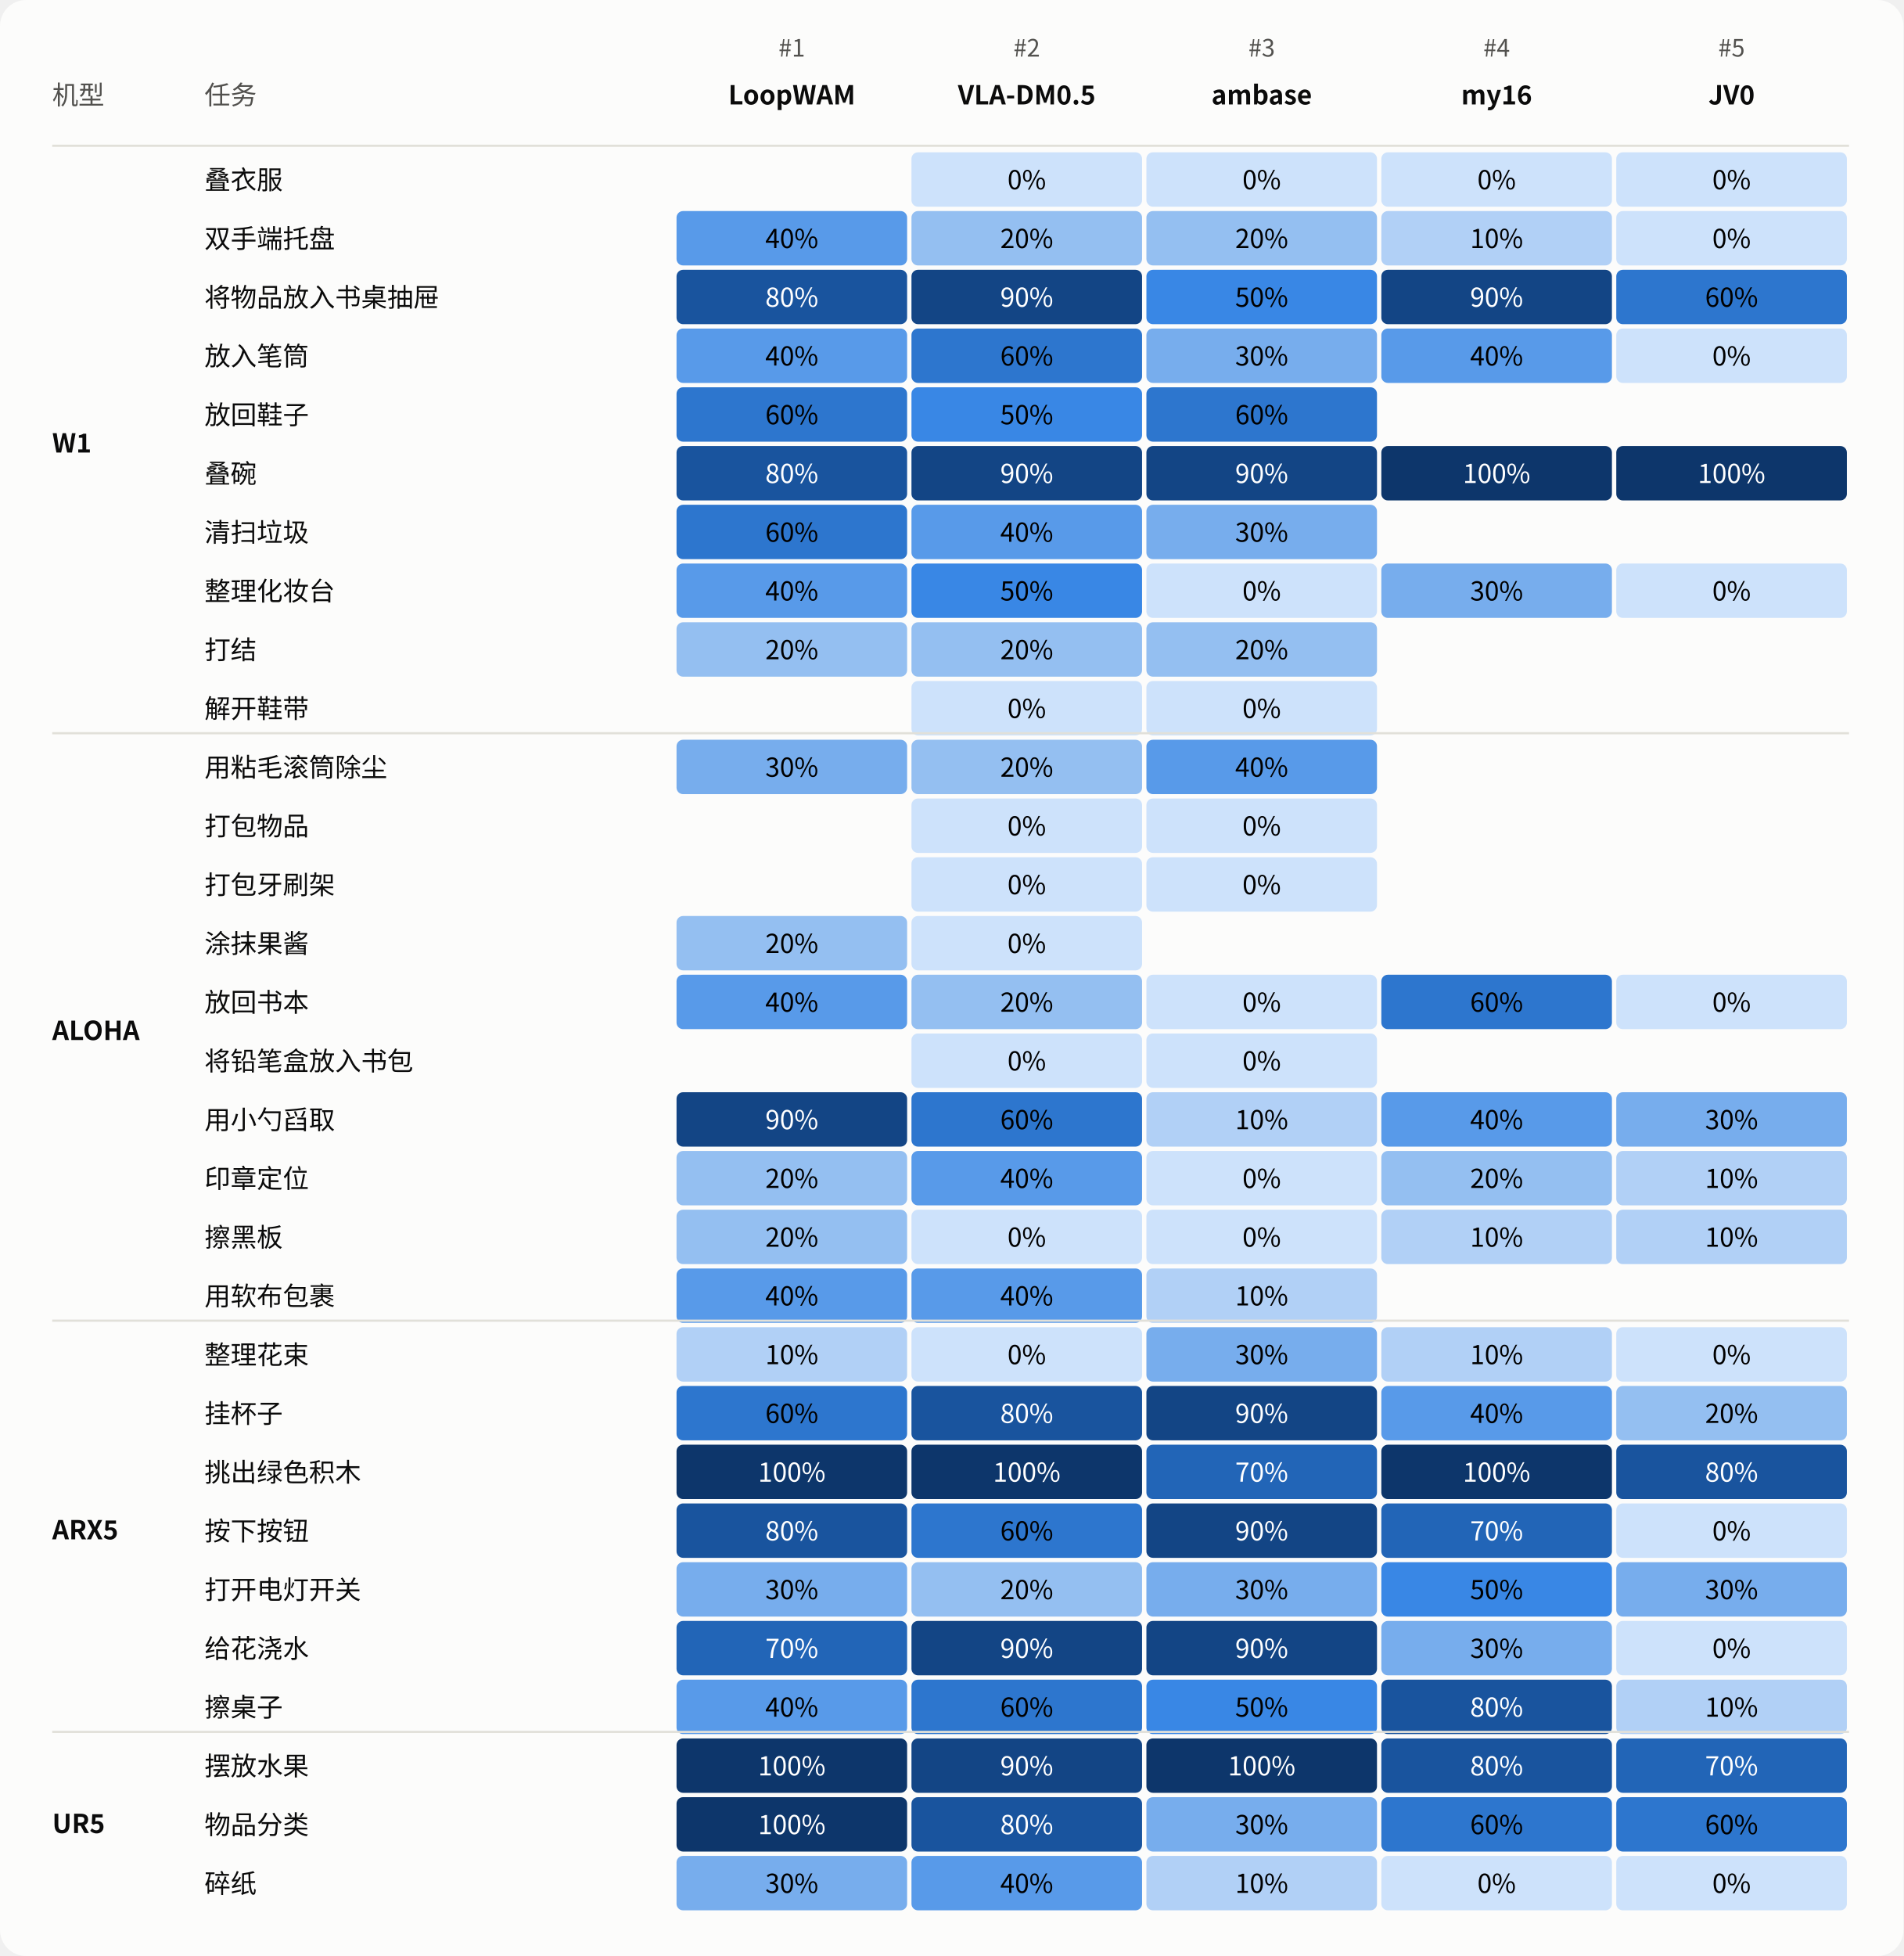
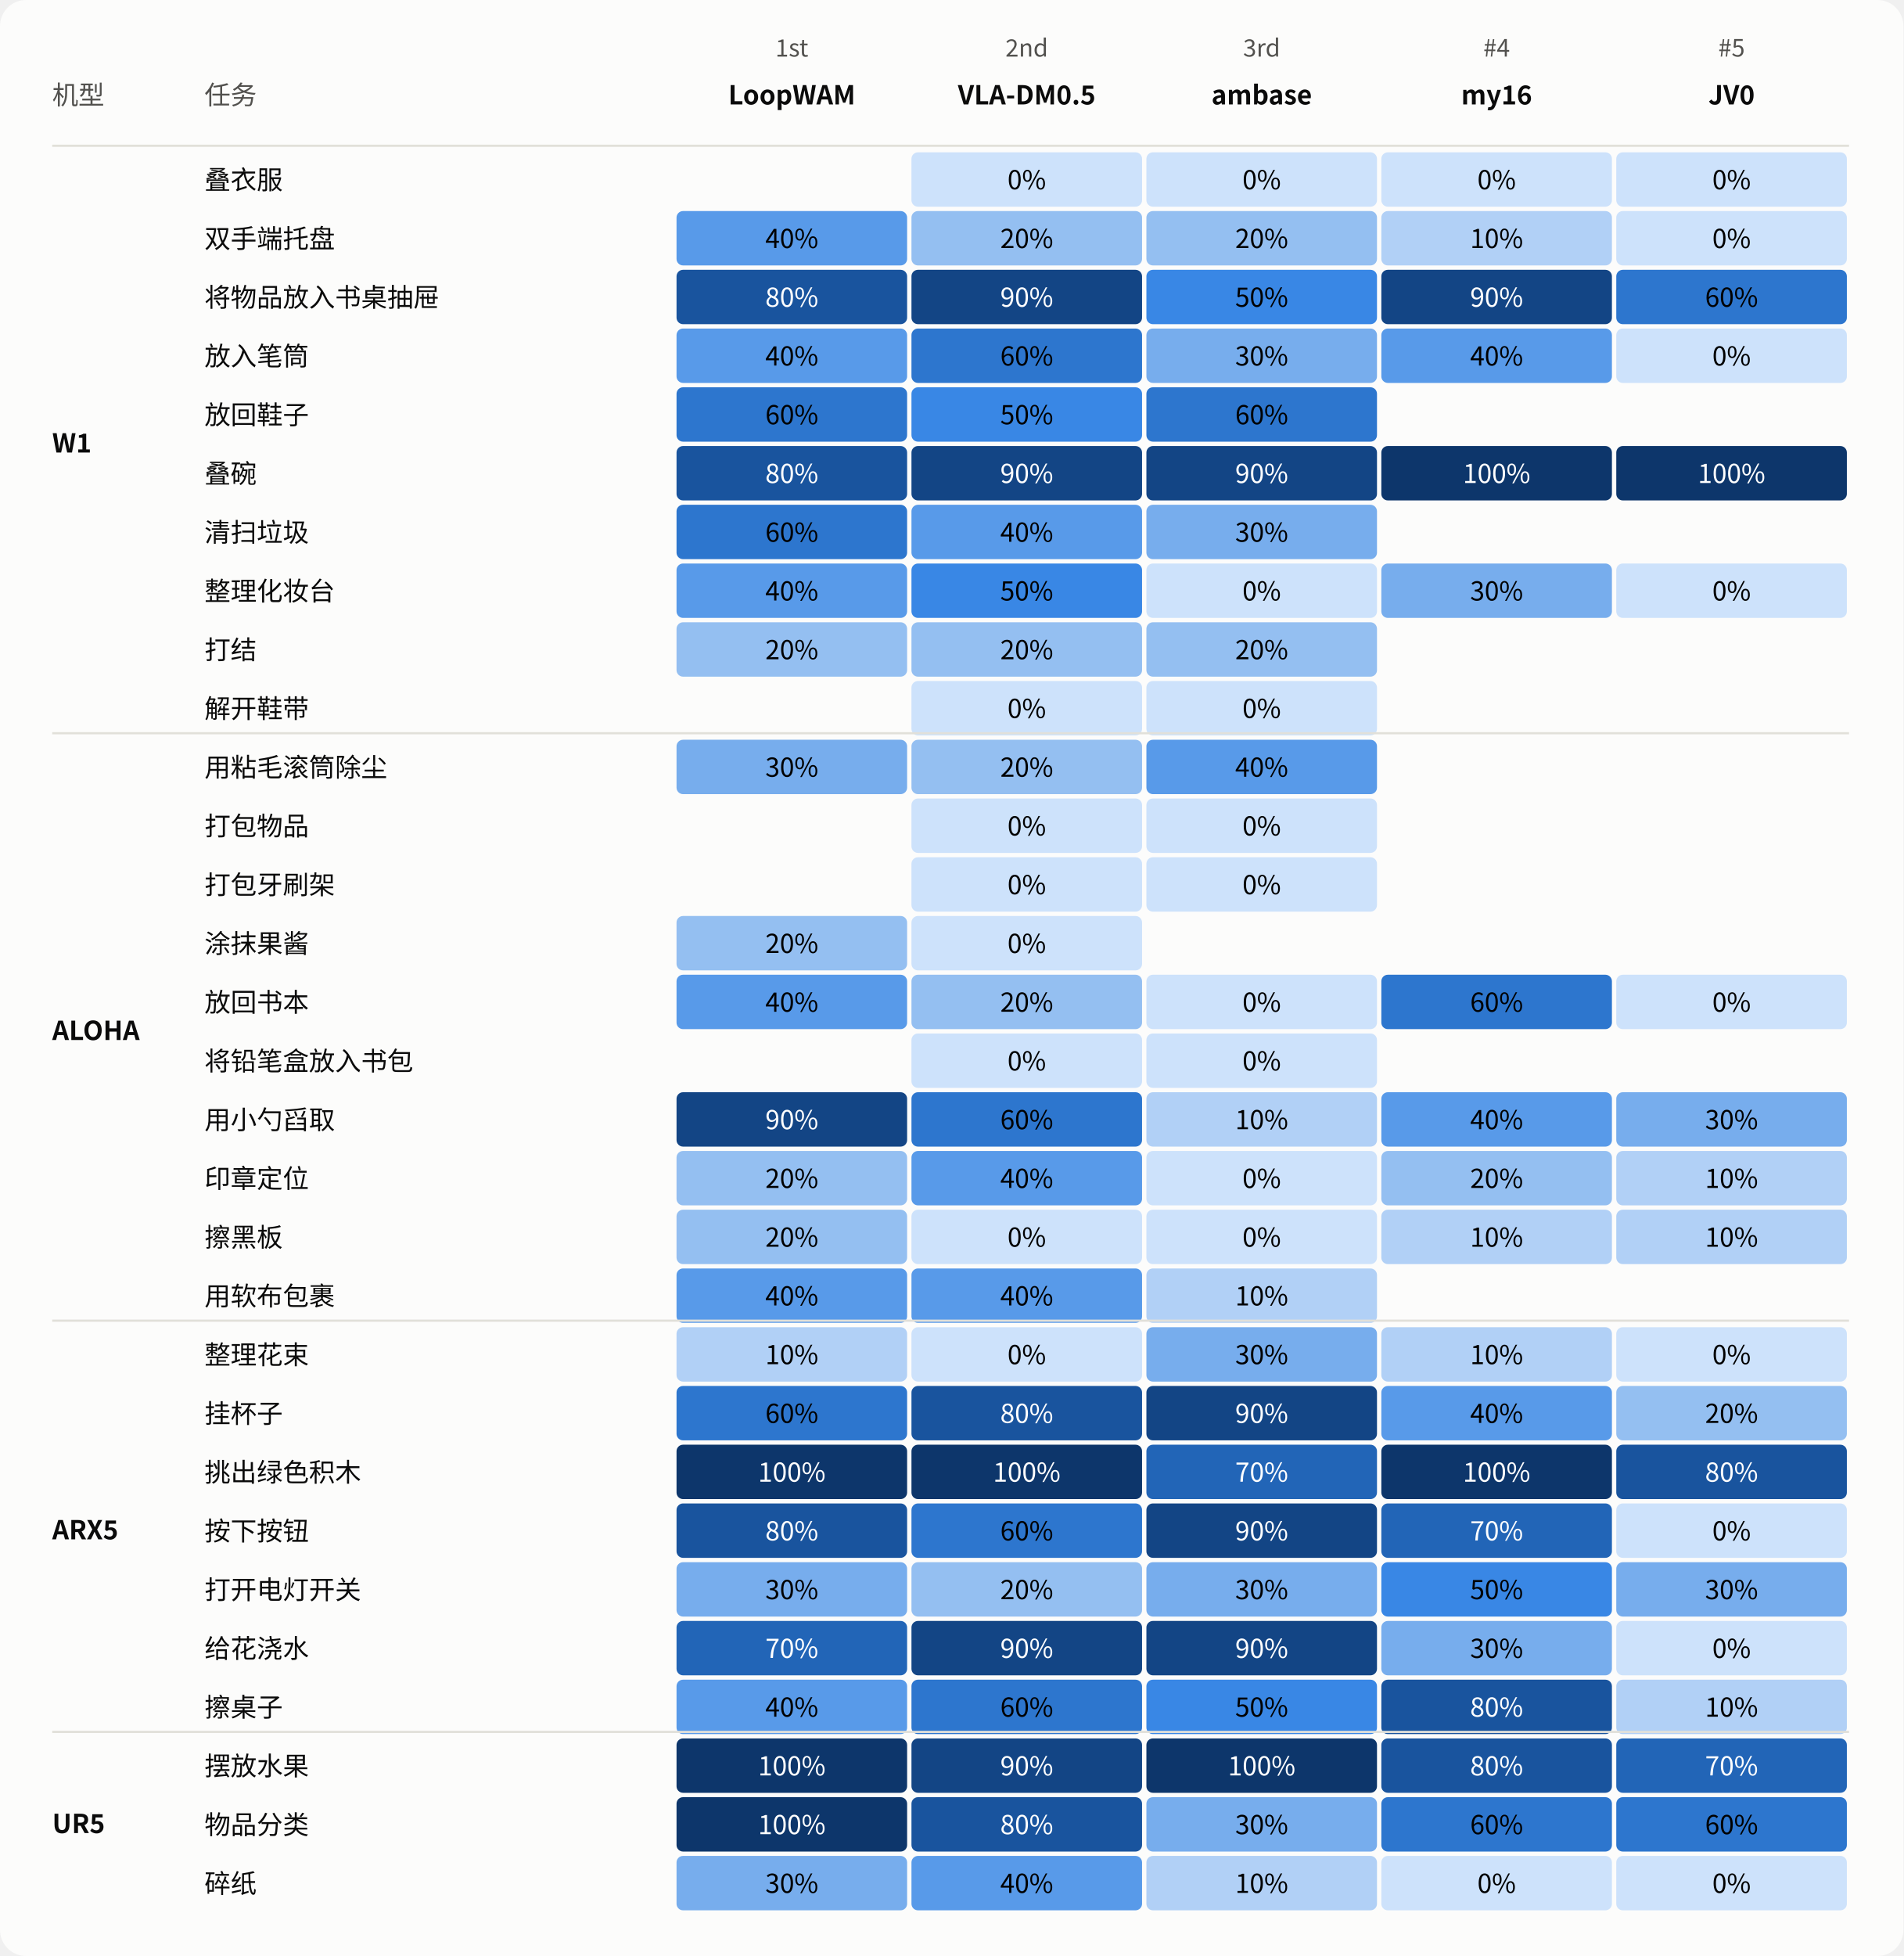
<svg xmlns="http://www.w3.org/2000/svg" width="875" height="899" viewBox="0 0 875 899" role="img" aria-labelledby="title desc">
  <style>text{font-family:system-ui,-apple-system,"Segoe UI","Noto Sans CJK SC",sans-serif;fill:#0b0b0b} .muted{fill:#52514e} .inverse{fill:#fcfcfb}</style>
  <rect width="100%" height="100%" rx="12" fill="#fcfcfb" />
  <text x="24.00" y="48.00" font-size="12" text-anchor="start" font-weight="400" class="muted">机型</text>
  <text x="94.00" y="48.00" font-size="12" text-anchor="start" font-weight="400" class="muted">任务</text>
  <g>
-     <text x="364.00" y="26.00" font-size="11" text-anchor="middle" font-weight="400" class="muted">#1</text>
+     <text x="364.00" y="26.00" font-size="11" text-anchor="middle" font-weight="400" class="muted">1st</text>
    <text x="364.00" y="48.00" font-size="12" text-anchor="middle" font-weight="600" class="">LoopWAM</text>
  </g>
  <g>
-     <text x="472.00" y="26.00" font-size="11" text-anchor="middle" font-weight="400" class="muted">#2</text>
+     <text x="472.00" y="26.00" font-size="11" text-anchor="middle" font-weight="400" class="muted">2nd</text>
    <text x="472.00" y="48.00" font-size="12" text-anchor="middle" font-weight="600" class="">VLA-DM0.5</text>
  </g>
  <g>
-     <text x="580.00" y="26.00" font-size="11" text-anchor="middle" font-weight="400" class="muted">#3</text>
+     <text x="580.00" y="26.00" font-size="11" text-anchor="middle" font-weight="400" class="muted">3rd</text>
    <text x="580.00" y="48.00" font-size="12" text-anchor="middle" font-weight="600" class="">ambase</text>
  </g>
  <g>
    <text x="688.00" y="26.00" font-size="11" text-anchor="middle" font-weight="400" class="muted">#4</text>
    <text x="688.00" y="48.00" font-size="12" text-anchor="middle" font-weight="600" class="">my16</text>
  </g>
  <g>
    <text x="796.00" y="26.00" font-size="11" text-anchor="middle" font-weight="400" class="muted">#5</text>
    <text x="796.00" y="48.00" font-size="12" text-anchor="middle" font-weight="600" class="">JV0</text>
  </g>
  <path d="M 24 67 H 850" stroke="#e1e0d9" />
  <text x="24.00" y="208.00" font-size="12" text-anchor="start" font-weight="600" class="">W1</text>
  <text x="94.00" y="87.00" font-size="12" text-anchor="start" font-weight="400" class="">叠衣服</text>
  <g>
    <rect x="311" y="70" width="106" height="25" rx="3" fill="#fcfcfb" />
  </g>
  <g>
    <rect x="419" y="70" width="106" height="25" rx="3" fill="#cde2fb" />
    <text x="472.0" y="87" font-size="12" text-anchor="middle" style="fill:#000000">0%</text>
  </g>
  <g>
    <rect x="527" y="70" width="106" height="25" rx="3" fill="#cde2fb" />
    <text x="580.0" y="87" font-size="12" text-anchor="middle" style="fill:#000000">0%</text>
  </g>
  <g>
    <rect x="635" y="70" width="106" height="25" rx="3" fill="#cde2fb" />
    <text x="688.0" y="87" font-size="12" text-anchor="middle" style="fill:#000000">0%</text>
  </g>
  <g>
    <rect x="743" y="70" width="106" height="25" rx="3" fill="#cde2fb" />
    <text x="796.0" y="87" font-size="12" text-anchor="middle" style="fill:#000000">0%</text>
  </g>
  <text x="94.00" y="114.00" font-size="12" text-anchor="start" font-weight="400" class="">双手端托盘</text>
  <g>
    <rect x="311" y="97" width="106" height="25" rx="3" fill="#589ae9" />
    <text x="364.0" y="114" font-size="12" text-anchor="middle" style="fill:#000000">40%</text>
  </g>
  <g>
    <rect x="419" y="97" width="106" height="25" rx="3" fill="#94bff1" />
    <text x="472.0" y="114" font-size="12" text-anchor="middle" style="fill:#000000">20%</text>
  </g>
  <g>
    <rect x="527" y="97" width="106" height="25" rx="3" fill="#94bff1" />
    <text x="580.0" y="114" font-size="12" text-anchor="middle" style="fill:#000000">20%</text>
  </g>
  <g>
    <rect x="635" y="97" width="106" height="25" rx="3" fill="#b1d0f6" />
    <text x="688.0" y="114" font-size="12" text-anchor="middle" style="fill:#000000">10%</text>
  </g>
  <g>
    <rect x="743" y="97" width="106" height="25" rx="3" fill="#cde2fb" />
    <text x="796.0" y="114" font-size="12" text-anchor="middle" style="fill:#000000">0%</text>
  </g>
  <text x="94.00" y="141.00" font-size="12" text-anchor="start" font-weight="400" class="">将物品放入书桌抽屉</text>
  <g>
    <rect x="311" y="124" width="106" height="25" rx="3" fill="#19549e" />
    <text x="364.0" y="141" font-size="12" text-anchor="middle" style="fill:#ffffff">80%</text>
  </g>
  <g>
    <rect x="419" y="124" width="106" height="25" rx="3" fill="#134585" />
    <text x="472.0" y="141" font-size="12" text-anchor="middle" style="fill:#ffffff">90%</text>
  </g>
  <g>
    <rect x="527" y="124" width="106" height="25" rx="3" fill="#3987e5" />
    <text x="580.0" y="141" font-size="12" text-anchor="middle" style="fill:#000000">50%</text>
  </g>
  <g>
    <rect x="635" y="124" width="106" height="25" rx="3" fill="#134585" />
    <text x="688.0" y="141" font-size="12" text-anchor="middle" style="fill:#ffffff">90%</text>
  </g>
  <g>
    <rect x="743" y="124" width="106" height="25" rx="3" fill="#2d76ce" />
    <text x="796.0" y="141" font-size="12" text-anchor="middle" style="fill:#000000">60%</text>
  </g>
  <text x="94.00" y="168.00" font-size="12" text-anchor="start" font-weight="400" class="">放入笔筒</text>
  <g>
    <rect x="311" y="151" width="106" height="25" rx="3" fill="#589ae9" />
    <text x="364.0" y="168" font-size="12" text-anchor="middle" style="fill:#000000">40%</text>
  </g>
  <g>
    <rect x="419" y="151" width="106" height="25" rx="3" fill="#2d76ce" />
    <text x="472.0" y="168" font-size="12" text-anchor="middle" style="fill:#000000">60%</text>
  </g>
  <g>
    <rect x="527" y="151" width="106" height="25" rx="3" fill="#77aded" />
    <text x="580.0" y="168" font-size="12" text-anchor="middle" style="fill:#000000">30%</text>
  </g>
  <g>
    <rect x="635" y="151" width="106" height="25" rx="3" fill="#589ae9" />
    <text x="688.0" y="168" font-size="12" text-anchor="middle" style="fill:#000000">40%</text>
  </g>
  <g>
    <rect x="743" y="151" width="106" height="25" rx="3" fill="#cde2fb" />
    <text x="796.0" y="168" font-size="12" text-anchor="middle" style="fill:#000000">0%</text>
  </g>
  <text x="94.00" y="195.00" font-size="12" text-anchor="start" font-weight="400" class="">放回鞋子</text>
  <g>
    <rect x="311" y="178" width="106" height="25" rx="3" fill="#2d76ce" />
    <text x="364.0" y="195" font-size="12" text-anchor="middle" style="fill:#000000">60%</text>
  </g>
  <g>
    <rect x="419" y="178" width="106" height="25" rx="3" fill="#3987e5" />
    <text x="472.0" y="195" font-size="12" text-anchor="middle" style="fill:#000000">50%</text>
  </g>
  <g>
    <rect x="527" y="178" width="106" height="25" rx="3" fill="#2d76ce" />
    <text x="580.0" y="195" font-size="12" text-anchor="middle" style="fill:#000000">60%</text>
  </g>
  <g>
    <rect x="635" y="178" width="106" height="25" rx="3" fill="#fcfcfb" />
  </g>
  <g>
    <rect x="743" y="178" width="106" height="25" rx="3" fill="#fcfcfb" />
  </g>
  <text x="94.00" y="222.00" font-size="12" text-anchor="start" font-weight="400" class="">叠碗</text>
  <g>
    <rect x="311" y="205" width="106" height="25" rx="3" fill="#19549e" />
    <text x="364.0" y="222" font-size="12" text-anchor="middle" style="fill:#ffffff">80%</text>
  </g>
  <g>
    <rect x="419" y="205" width="106" height="25" rx="3" fill="#134585" />
    <text x="472.0" y="222" font-size="12" text-anchor="middle" style="fill:#ffffff">90%</text>
  </g>
  <g>
    <rect x="527" y="205" width="106" height="25" rx="3" fill="#134585" />
    <text x="580.0" y="222" font-size="12" text-anchor="middle" style="fill:#ffffff">90%</text>
  </g>
  <g>
    <rect x="635" y="205" width="106" height="25" rx="3" fill="#0d366b" />
    <text x="688.0" y="222" font-size="12" text-anchor="middle" style="fill:#ffffff">100%</text>
  </g>
  <g>
    <rect x="743" y="205" width="106" height="25" rx="3" fill="#0d366b" />
    <text x="796.0" y="222" font-size="12" text-anchor="middle" style="fill:#ffffff">100%</text>
  </g>
  <text x="94.00" y="249.00" font-size="12" text-anchor="start" font-weight="400" class="">清扫垃圾</text>
  <g>
    <rect x="311" y="232" width="106" height="25" rx="3" fill="#2d76ce" />
    <text x="364.0" y="249" font-size="12" text-anchor="middle" style="fill:#000000">60%</text>
  </g>
  <g>
    <rect x="419" y="232" width="106" height="25" rx="3" fill="#589ae9" />
    <text x="472.0" y="249" font-size="12" text-anchor="middle" style="fill:#000000">40%</text>
  </g>
  <g>
    <rect x="527" y="232" width="106" height="25" rx="3" fill="#77aded" />
    <text x="580.0" y="249" font-size="12" text-anchor="middle" style="fill:#000000">30%</text>
  </g>
  <g>
    <rect x="635" y="232" width="106" height="25" rx="3" fill="#fcfcfb" />
  </g>
  <g>
    <rect x="743" y="232" width="106" height="25" rx="3" fill="#fcfcfb" />
  </g>
  <text x="94.00" y="276.00" font-size="12" text-anchor="start" font-weight="400" class="">整理化妆台</text>
  <g>
    <rect x="311" y="259" width="106" height="25" rx="3" fill="#589ae9" />
    <text x="364.0" y="276" font-size="12" text-anchor="middle" style="fill:#000000">40%</text>
  </g>
  <g>
    <rect x="419" y="259" width="106" height="25" rx="3" fill="#3987e5" />
    <text x="472.0" y="276" font-size="12" text-anchor="middle" style="fill:#000000">50%</text>
  </g>
  <g>
    <rect x="527" y="259" width="106" height="25" rx="3" fill="#cde2fb" />
    <text x="580.0" y="276" font-size="12" text-anchor="middle" style="fill:#000000">0%</text>
  </g>
  <g>
    <rect x="635" y="259" width="106" height="25" rx="3" fill="#77aded" />
    <text x="688.0" y="276" font-size="12" text-anchor="middle" style="fill:#000000">30%</text>
  </g>
  <g>
    <rect x="743" y="259" width="106" height="25" rx="3" fill="#cde2fb" />
    <text x="796.0" y="276" font-size="12" text-anchor="middle" style="fill:#000000">0%</text>
  </g>
  <text x="94.00" y="303.00" font-size="12" text-anchor="start" font-weight="400" class="">打结</text>
  <g>
    <rect x="311" y="286" width="106" height="25" rx="3" fill="#94bff1" />
    <text x="364.0" y="303" font-size="12" text-anchor="middle" style="fill:#000000">20%</text>
  </g>
  <g>
    <rect x="419" y="286" width="106" height="25" rx="3" fill="#94bff1" />
    <text x="472.0" y="303" font-size="12" text-anchor="middle" style="fill:#000000">20%</text>
  </g>
  <g>
    <rect x="527" y="286" width="106" height="25" rx="3" fill="#94bff1" />
    <text x="580.0" y="303" font-size="12" text-anchor="middle" style="fill:#000000">20%</text>
  </g>
  <g>
    <rect x="635" y="286" width="106" height="25" rx="3" fill="#fcfcfb" />
  </g>
  <g>
    <rect x="743" y="286" width="106" height="25" rx="3" fill="#fcfcfb" />
  </g>
  <text x="94.00" y="330.00" font-size="12" text-anchor="start" font-weight="400" class="">解开鞋带</text>
  <g>
    <rect x="311" y="313" width="106" height="25" rx="3" fill="#fcfcfb" />
  </g>
  <g>
    <rect x="419" y="313" width="106" height="25" rx="3" fill="#cde2fb" />
    <text x="472.0" y="330" font-size="12" text-anchor="middle" style="fill:#000000">0%</text>
  </g>
  <g>
    <rect x="527" y="313" width="106" height="25" rx="3" fill="#cde2fb" />
    <text x="580.0" y="330" font-size="12" text-anchor="middle" style="fill:#000000">0%</text>
  </g>
  <g>
    <rect x="635" y="313" width="106" height="25" rx="3" fill="#fcfcfb" />
  </g>
  <g>
    <rect x="743" y="313" width="106" height="25" rx="3" fill="#fcfcfb" />
  </g>
  <path d="M 24 337 H 850" stroke="#e1e0d9" />
  <text x="24.00" y="478.00" font-size="12" text-anchor="start" font-weight="600" class="">ALOHA</text>
  <text x="94.00" y="357.00" font-size="12" text-anchor="start" font-weight="400" class="">用粘毛滚筒除尘</text>
  <g>
    <rect x="311" y="340" width="106" height="25" rx="3" fill="#77aded" />
    <text x="364.0" y="357" font-size="12" text-anchor="middle" style="fill:#000000">30%</text>
  </g>
  <g>
    <rect x="419" y="340" width="106" height="25" rx="3" fill="#94bff1" />
    <text x="472.0" y="357" font-size="12" text-anchor="middle" style="fill:#000000">20%</text>
  </g>
  <g>
    <rect x="527" y="340" width="106" height="25" rx="3" fill="#589ae9" />
    <text x="580.0" y="357" font-size="12" text-anchor="middle" style="fill:#000000">40%</text>
  </g>
  <g>
    <rect x="635" y="340" width="106" height="25" rx="3" fill="#fcfcfb" />
  </g>
  <g>
    <rect x="743" y="340" width="106" height="25" rx="3" fill="#fcfcfb" />
  </g>
  <text x="94.00" y="384.00" font-size="12" text-anchor="start" font-weight="400" class="">打包物品</text>
  <g>
    <rect x="311" y="367" width="106" height="25" rx="3" fill="#fcfcfb" />
  </g>
  <g>
    <rect x="419" y="367" width="106" height="25" rx="3" fill="#cde2fb" />
    <text x="472.0" y="384" font-size="12" text-anchor="middle" style="fill:#000000">0%</text>
  </g>
  <g>
    <rect x="527" y="367" width="106" height="25" rx="3" fill="#cde2fb" />
    <text x="580.0" y="384" font-size="12" text-anchor="middle" style="fill:#000000">0%</text>
  </g>
  <g>
    <rect x="635" y="367" width="106" height="25" rx="3" fill="#fcfcfb" />
  </g>
  <g>
    <rect x="743" y="367" width="106" height="25" rx="3" fill="#fcfcfb" />
  </g>
  <text x="94.00" y="411.00" font-size="12" text-anchor="start" font-weight="400" class="">打包牙刷架</text>
  <g>
    <rect x="311" y="394" width="106" height="25" rx="3" fill="#fcfcfb" />
  </g>
  <g>
    <rect x="419" y="394" width="106" height="25" rx="3" fill="#cde2fb" />
    <text x="472.0" y="411" font-size="12" text-anchor="middle" style="fill:#000000">0%</text>
  </g>
  <g>
    <rect x="527" y="394" width="106" height="25" rx="3" fill="#cde2fb" />
    <text x="580.0" y="411" font-size="12" text-anchor="middle" style="fill:#000000">0%</text>
  </g>
  <g>
    <rect x="635" y="394" width="106" height="25" rx="3" fill="#fcfcfb" />
  </g>
  <g>
    <rect x="743" y="394" width="106" height="25" rx="3" fill="#fcfcfb" />
  </g>
  <text x="94.00" y="438.00" font-size="12" text-anchor="start" font-weight="400" class="">涂抹果酱</text>
  <g>
    <rect x="311" y="421" width="106" height="25" rx="3" fill="#94bff1" />
    <text x="364.0" y="438" font-size="12" text-anchor="middle" style="fill:#000000">20%</text>
  </g>
  <g>
    <rect x="419" y="421" width="106" height="25" rx="3" fill="#cde2fb" />
    <text x="472.0" y="438" font-size="12" text-anchor="middle" style="fill:#000000">0%</text>
  </g>
  <g>
    <rect x="527" y="421" width="106" height="25" rx="3" fill="#fcfcfb" />
  </g>
  <g>
    <rect x="635" y="421" width="106" height="25" rx="3" fill="#fcfcfb" />
  </g>
  <g>
    <rect x="743" y="421" width="106" height="25" rx="3" fill="#fcfcfb" />
  </g>
  <text x="94.00" y="465.00" font-size="12" text-anchor="start" font-weight="400" class="">放回书本</text>
  <g>
    <rect x="311" y="448" width="106" height="25" rx="3" fill="#589ae9" />
    <text x="364.0" y="465" font-size="12" text-anchor="middle" style="fill:#000000">40%</text>
  </g>
  <g>
    <rect x="419" y="448" width="106" height="25" rx="3" fill="#94bff1" />
    <text x="472.0" y="465" font-size="12" text-anchor="middle" style="fill:#000000">20%</text>
  </g>
  <g>
    <rect x="527" y="448" width="106" height="25" rx="3" fill="#cde2fb" />
    <text x="580.0" y="465" font-size="12" text-anchor="middle" style="fill:#000000">0%</text>
  </g>
  <g>
    <rect x="635" y="448" width="106" height="25" rx="3" fill="#2d76ce" />
    <text x="688.0" y="465" font-size="12" text-anchor="middle" style="fill:#000000">60%</text>
  </g>
  <g>
    <rect x="743" y="448" width="106" height="25" rx="3" fill="#cde2fb" />
    <text x="796.0" y="465" font-size="12" text-anchor="middle" style="fill:#000000">0%</text>
  </g>
  <text x="94.00" y="492.00" font-size="12" text-anchor="start" font-weight="400" class="">将铅笔盒放入书包</text>
  <g>
    <rect x="311" y="475" width="106" height="25" rx="3" fill="#fcfcfb" />
  </g>
  <g>
    <rect x="419" y="475" width="106" height="25" rx="3" fill="#cde2fb" />
    <text x="472.0" y="492" font-size="12" text-anchor="middle" style="fill:#000000">0%</text>
  </g>
  <g>
    <rect x="527" y="475" width="106" height="25" rx="3" fill="#cde2fb" />
    <text x="580.0" y="492" font-size="12" text-anchor="middle" style="fill:#000000">0%</text>
  </g>
  <g>
    <rect x="635" y="475" width="106" height="25" rx="3" fill="#fcfcfb" />
  </g>
  <g>
    <rect x="743" y="475" width="106" height="25" rx="3" fill="#fcfcfb" />
  </g>
  <text x="94.00" y="519.00" font-size="12" text-anchor="start" font-weight="400" class="">用小勺舀取</text>
  <g>
    <rect x="311" y="502" width="106" height="25" rx="3" fill="#134585" />
    <text x="364.0" y="519" font-size="12" text-anchor="middle" style="fill:#ffffff">90%</text>
  </g>
  <g>
    <rect x="419" y="502" width="106" height="25" rx="3" fill="#2d76ce" />
    <text x="472.0" y="519" font-size="12" text-anchor="middle" style="fill:#000000">60%</text>
  </g>
  <g>
    <rect x="527" y="502" width="106" height="25" rx="3" fill="#b1d0f6" />
    <text x="580.0" y="519" font-size="12" text-anchor="middle" style="fill:#000000">10%</text>
  </g>
  <g>
    <rect x="635" y="502" width="106" height="25" rx="3" fill="#589ae9" />
    <text x="688.0" y="519" font-size="12" text-anchor="middle" style="fill:#000000">40%</text>
  </g>
  <g>
    <rect x="743" y="502" width="106" height="25" rx="3" fill="#77aded" />
    <text x="796.0" y="519" font-size="12" text-anchor="middle" style="fill:#000000">30%</text>
  </g>
  <text x="94.00" y="546.00" font-size="12" text-anchor="start" font-weight="400" class="">印章定位</text>
  <g>
    <rect x="311" y="529" width="106" height="25" rx="3" fill="#94bff1" />
    <text x="364.0" y="546" font-size="12" text-anchor="middle" style="fill:#000000">20%</text>
  </g>
  <g>
    <rect x="419" y="529" width="106" height="25" rx="3" fill="#589ae9" />
    <text x="472.0" y="546" font-size="12" text-anchor="middle" style="fill:#000000">40%</text>
  </g>
  <g>
    <rect x="527" y="529" width="106" height="25" rx="3" fill="#cde2fb" />
    <text x="580.0" y="546" font-size="12" text-anchor="middle" style="fill:#000000">0%</text>
  </g>
  <g>
    <rect x="635" y="529" width="106" height="25" rx="3" fill="#94bff1" />
    <text x="688.0" y="546" font-size="12" text-anchor="middle" style="fill:#000000">20%</text>
  </g>
  <g>
    <rect x="743" y="529" width="106" height="25" rx="3" fill="#b1d0f6" />
    <text x="796.0" y="546" font-size="12" text-anchor="middle" style="fill:#000000">10%</text>
  </g>
  <text x="94.00" y="573.00" font-size="12" text-anchor="start" font-weight="400" class="">擦黑板</text>
  <g>
    <rect x="311" y="556" width="106" height="25" rx="3" fill="#94bff1" />
    <text x="364.0" y="573" font-size="12" text-anchor="middle" style="fill:#000000">20%</text>
  </g>
  <g>
    <rect x="419" y="556" width="106" height="25" rx="3" fill="#cde2fb" />
    <text x="472.0" y="573" font-size="12" text-anchor="middle" style="fill:#000000">0%</text>
  </g>
  <g>
    <rect x="527" y="556" width="106" height="25" rx="3" fill="#cde2fb" />
    <text x="580.0" y="573" font-size="12" text-anchor="middle" style="fill:#000000">0%</text>
  </g>
  <g>
    <rect x="635" y="556" width="106" height="25" rx="3" fill="#b1d0f6" />
    <text x="688.0" y="573" font-size="12" text-anchor="middle" style="fill:#000000">10%</text>
  </g>
  <g>
    <rect x="743" y="556" width="106" height="25" rx="3" fill="#b1d0f6" />
    <text x="796.0" y="573" font-size="12" text-anchor="middle" style="fill:#000000">10%</text>
  </g>
  <text x="94.00" y="600.00" font-size="12" text-anchor="start" font-weight="400" class="">用软布包裹</text>
  <g>
    <rect x="311" y="583" width="106" height="25" rx="3" fill="#589ae9" />
    <text x="364.0" y="600" font-size="12" text-anchor="middle" style="fill:#000000">40%</text>
  </g>
  <g>
    <rect x="419" y="583" width="106" height="25" rx="3" fill="#589ae9" />
    <text x="472.0" y="600" font-size="12" text-anchor="middle" style="fill:#000000">40%</text>
  </g>
  <g>
    <rect x="527" y="583" width="106" height="25" rx="3" fill="#b1d0f6" />
    <text x="580.0" y="600" font-size="12" text-anchor="middle" style="fill:#000000">10%</text>
  </g>
  <g>
    <rect x="635" y="583" width="106" height="25" rx="3" fill="#fcfcfb" />
  </g>
  <g>
    <rect x="743" y="583" width="106" height="25" rx="3" fill="#fcfcfb" />
  </g>
  <path d="M 24 607 H 850" stroke="#e1e0d9" />
  <text x="24.00" y="707.50" font-size="12" text-anchor="start" font-weight="600" class="">ARX5</text>
  <text x="94.00" y="627.00" font-size="12" text-anchor="start" font-weight="400" class="">整理花束</text>
  <g>
    <rect x="311" y="610" width="106" height="25" rx="3" fill="#b1d0f6" />
    <text x="364.0" y="627" font-size="12" text-anchor="middle" style="fill:#000000">10%</text>
  </g>
  <g>
    <rect x="419" y="610" width="106" height="25" rx="3" fill="#cde2fb" />
    <text x="472.0" y="627" font-size="12" text-anchor="middle" style="fill:#000000">0%</text>
  </g>
  <g>
    <rect x="527" y="610" width="106" height="25" rx="3" fill="#77aded" />
    <text x="580.0" y="627" font-size="12" text-anchor="middle" style="fill:#000000">30%</text>
  </g>
  <g>
    <rect x="635" y="610" width="106" height="25" rx="3" fill="#b1d0f6" />
    <text x="688.0" y="627" font-size="12" text-anchor="middle" style="fill:#000000">10%</text>
  </g>
  <g>
    <rect x="743" y="610" width="106" height="25" rx="3" fill="#cde2fb" />
    <text x="796.0" y="627" font-size="12" text-anchor="middle" style="fill:#000000">0%</text>
  </g>
  <text x="94.00" y="654.00" font-size="12" text-anchor="start" font-weight="400" class="">挂杯子</text>
  <g>
    <rect x="311" y="637" width="106" height="25" rx="3" fill="#2d76ce" />
    <text x="364.0" y="654" font-size="12" text-anchor="middle" style="fill:#000000">60%</text>
  </g>
  <g>
    <rect x="419" y="637" width="106" height="25" rx="3" fill="#19549e" />
    <text x="472.0" y="654" font-size="12" text-anchor="middle" style="fill:#ffffff">80%</text>
  </g>
  <g>
    <rect x="527" y="637" width="106" height="25" rx="3" fill="#134585" />
    <text x="580.0" y="654" font-size="12" text-anchor="middle" style="fill:#ffffff">90%</text>
  </g>
  <g>
    <rect x="635" y="637" width="106" height="25" rx="3" fill="#589ae9" />
    <text x="688.0" y="654" font-size="12" text-anchor="middle" style="fill:#000000">40%</text>
  </g>
  <g>
    <rect x="743" y="637" width="106" height="25" rx="3" fill="#94bff1" />
    <text x="796.0" y="654" font-size="12" text-anchor="middle" style="fill:#000000">20%</text>
  </g>
  <text x="94.00" y="681.00" font-size="12" text-anchor="start" font-weight="400" class="">挑出绿色积木</text>
  <g>
    <rect x="311" y="664" width="106" height="25" rx="3" fill="#0d366b" />
    <text x="364.0" y="681" font-size="12" text-anchor="middle" style="fill:#ffffff">100%</text>
  </g>
  <g>
    <rect x="419" y="664" width="106" height="25" rx="3" fill="#0d366b" />
    <text x="472.0" y="681" font-size="12" text-anchor="middle" style="fill:#ffffff">100%</text>
  </g>
  <g>
    <rect x="527" y="664" width="106" height="25" rx="3" fill="#2265b7" />
    <text x="580.0" y="681" font-size="12" text-anchor="middle" style="fill:#ffffff">70%</text>
  </g>
  <g>
    <rect x="635" y="664" width="106" height="25" rx="3" fill="#0d366b" />
    <text x="688.0" y="681" font-size="12" text-anchor="middle" style="fill:#ffffff">100%</text>
  </g>
  <g>
    <rect x="743" y="664" width="106" height="25" rx="3" fill="#19549e" />
    <text x="796.0" y="681" font-size="12" text-anchor="middle" style="fill:#ffffff">80%</text>
  </g>
  <text x="94.00" y="708.00" font-size="12" text-anchor="start" font-weight="400" class="">按下按钮</text>
  <g>
    <rect x="311" y="691" width="106" height="25" rx="3" fill="#19549e" />
    <text x="364.0" y="708" font-size="12" text-anchor="middle" style="fill:#ffffff">80%</text>
  </g>
  <g>
    <rect x="419" y="691" width="106" height="25" rx="3" fill="#2d76ce" />
    <text x="472.0" y="708" font-size="12" text-anchor="middle" style="fill:#000000">60%</text>
  </g>
  <g>
    <rect x="527" y="691" width="106" height="25" rx="3" fill="#134585" />
    <text x="580.0" y="708" font-size="12" text-anchor="middle" style="fill:#ffffff">90%</text>
  </g>
  <g>
    <rect x="635" y="691" width="106" height="25" rx="3" fill="#2265b7" />
    <text x="688.0" y="708" font-size="12" text-anchor="middle" style="fill:#ffffff">70%</text>
  </g>
  <g>
    <rect x="743" y="691" width="106" height="25" rx="3" fill="#cde2fb" />
    <text x="796.0" y="708" font-size="12" text-anchor="middle" style="fill:#000000">0%</text>
  </g>
  <text x="94.00" y="735.00" font-size="12" text-anchor="start" font-weight="400" class="">打开电灯开关</text>
  <g>
    <rect x="311" y="718" width="106" height="25" rx="3" fill="#77aded" />
    <text x="364.0" y="735" font-size="12" text-anchor="middle" style="fill:#000000">30%</text>
  </g>
  <g>
    <rect x="419" y="718" width="106" height="25" rx="3" fill="#94bff1" />
    <text x="472.0" y="735" font-size="12" text-anchor="middle" style="fill:#000000">20%</text>
  </g>
  <g>
    <rect x="527" y="718" width="106" height="25" rx="3" fill="#77aded" />
    <text x="580.0" y="735" font-size="12" text-anchor="middle" style="fill:#000000">30%</text>
  </g>
  <g>
    <rect x="635" y="718" width="106" height="25" rx="3" fill="#3987e5" />
    <text x="688.0" y="735" font-size="12" text-anchor="middle" style="fill:#000000">50%</text>
  </g>
  <g>
    <rect x="743" y="718" width="106" height="25" rx="3" fill="#77aded" />
    <text x="796.0" y="735" font-size="12" text-anchor="middle" style="fill:#000000">30%</text>
  </g>
  <text x="94.00" y="762.00" font-size="12" text-anchor="start" font-weight="400" class="">给花浇水</text>
  <g>
    <rect x="311" y="745" width="106" height="25" rx="3" fill="#2265b7" />
    <text x="364.0" y="762" font-size="12" text-anchor="middle" style="fill:#ffffff">70%</text>
  </g>
  <g>
    <rect x="419" y="745" width="106" height="25" rx="3" fill="#134585" />
    <text x="472.0" y="762" font-size="12" text-anchor="middle" style="fill:#ffffff">90%</text>
  </g>
  <g>
    <rect x="527" y="745" width="106" height="25" rx="3" fill="#134585" />
    <text x="580.0" y="762" font-size="12" text-anchor="middle" style="fill:#ffffff">90%</text>
  </g>
  <g>
    <rect x="635" y="745" width="106" height="25" rx="3" fill="#77aded" />
    <text x="688.0" y="762" font-size="12" text-anchor="middle" style="fill:#000000">30%</text>
  </g>
  <g>
    <rect x="743" y="745" width="106" height="25" rx="3" fill="#cde2fb" />
    <text x="796.0" y="762" font-size="12" text-anchor="middle" style="fill:#000000">0%</text>
  </g>
  <text x="94.00" y="789.00" font-size="12" text-anchor="start" font-weight="400" class="">擦桌子</text>
  <g>
    <rect x="311" y="772" width="106" height="25" rx="3" fill="#589ae9" />
    <text x="364.0" y="789" font-size="12" text-anchor="middle" style="fill:#000000">40%</text>
  </g>
  <g>
    <rect x="419" y="772" width="106" height="25" rx="3" fill="#2d76ce" />
    <text x="472.0" y="789" font-size="12" text-anchor="middle" style="fill:#000000">60%</text>
  </g>
  <g>
    <rect x="527" y="772" width="106" height="25" rx="3" fill="#3987e5" />
    <text x="580.0" y="789" font-size="12" text-anchor="middle" style="fill:#000000">50%</text>
  </g>
  <g>
    <rect x="635" y="772" width="106" height="25" rx="3" fill="#19549e" />
    <text x="688.0" y="789" font-size="12" text-anchor="middle" style="fill:#ffffff">80%</text>
  </g>
  <g>
    <rect x="743" y="772" width="106" height="25" rx="3" fill="#b1d0f6" />
    <text x="796.0" y="789" font-size="12" text-anchor="middle" style="fill:#000000">10%</text>
  </g>
  <path d="M 24 796 H 850" stroke="#e1e0d9" />
  <text x="24.00" y="842.50" font-size="12" text-anchor="start" font-weight="600" class="">UR5</text>
  <text x="94.00" y="816.00" font-size="12" text-anchor="start" font-weight="400" class="">摆放水果</text>
  <g>
    <rect x="311" y="799" width="106" height="25" rx="3" fill="#0d366b" />
    <text x="364.0" y="816" font-size="12" text-anchor="middle" style="fill:#ffffff">100%</text>
  </g>
  <g>
    <rect x="419" y="799" width="106" height="25" rx="3" fill="#134585" />
    <text x="472.0" y="816" font-size="12" text-anchor="middle" style="fill:#ffffff">90%</text>
  </g>
  <g>
    <rect x="527" y="799" width="106" height="25" rx="3" fill="#0d366b" />
    <text x="580.0" y="816" font-size="12" text-anchor="middle" style="fill:#ffffff">100%</text>
  </g>
  <g>
    <rect x="635" y="799" width="106" height="25" rx="3" fill="#19549e" />
    <text x="688.0" y="816" font-size="12" text-anchor="middle" style="fill:#ffffff">80%</text>
  </g>
  <g>
    <rect x="743" y="799" width="106" height="25" rx="3" fill="#2265b7" />
    <text x="796.0" y="816" font-size="12" text-anchor="middle" style="fill:#ffffff">70%</text>
  </g>
  <text x="94.00" y="843.00" font-size="12" text-anchor="start" font-weight="400" class="">物品分类</text>
  <g>
    <rect x="311" y="826" width="106" height="25" rx="3" fill="#0d366b" />
    <text x="364.0" y="843" font-size="12" text-anchor="middle" style="fill:#ffffff">100%</text>
  </g>
  <g>
    <rect x="419" y="826" width="106" height="25" rx="3" fill="#19549e" />
    <text x="472.0" y="843" font-size="12" text-anchor="middle" style="fill:#ffffff">80%</text>
  </g>
  <g>
    <rect x="527" y="826" width="106" height="25" rx="3" fill="#77aded" />
    <text x="580.0" y="843" font-size="12" text-anchor="middle" style="fill:#000000">30%</text>
  </g>
  <g>
    <rect x="635" y="826" width="106" height="25" rx="3" fill="#2d76ce" />
    <text x="688.0" y="843" font-size="12" text-anchor="middle" style="fill:#000000">60%</text>
  </g>
  <g>
    <rect x="743" y="826" width="106" height="25" rx="3" fill="#2d76ce" />
    <text x="796.0" y="843" font-size="12" text-anchor="middle" style="fill:#000000">60%</text>
  </g>
  <text x="94.00" y="870.00" font-size="12" text-anchor="start" font-weight="400" class="">碎纸</text>
  <g>
    <rect x="311" y="853" width="106" height="25" rx="3" fill="#77aded" />
    <text x="364.0" y="870" font-size="12" text-anchor="middle" style="fill:#000000">30%</text>
  </g>
  <g>
    <rect x="419" y="853" width="106" height="25" rx="3" fill="#589ae9" />
    <text x="472.0" y="870" font-size="12" text-anchor="middle" style="fill:#000000">40%</text>
  </g>
  <g>
    <rect x="527" y="853" width="106" height="25" rx="3" fill="#b1d0f6" />
    <text x="580.0" y="870" font-size="12" text-anchor="middle" style="fill:#000000">10%</text>
  </g>
  <g>
    <rect x="635" y="853" width="106" height="25" rx="3" fill="#cde2fb" />
    <text x="688.0" y="870" font-size="12" text-anchor="middle" style="fill:#000000">0%</text>
  </g>
  <g>
    <rect x="743" y="853" width="106" height="25" rx="3" fill="#cde2fb" />
    <text x="796.0" y="870" font-size="12" text-anchor="middle" style="fill:#000000">0%</text>
  </g>
</svg>
